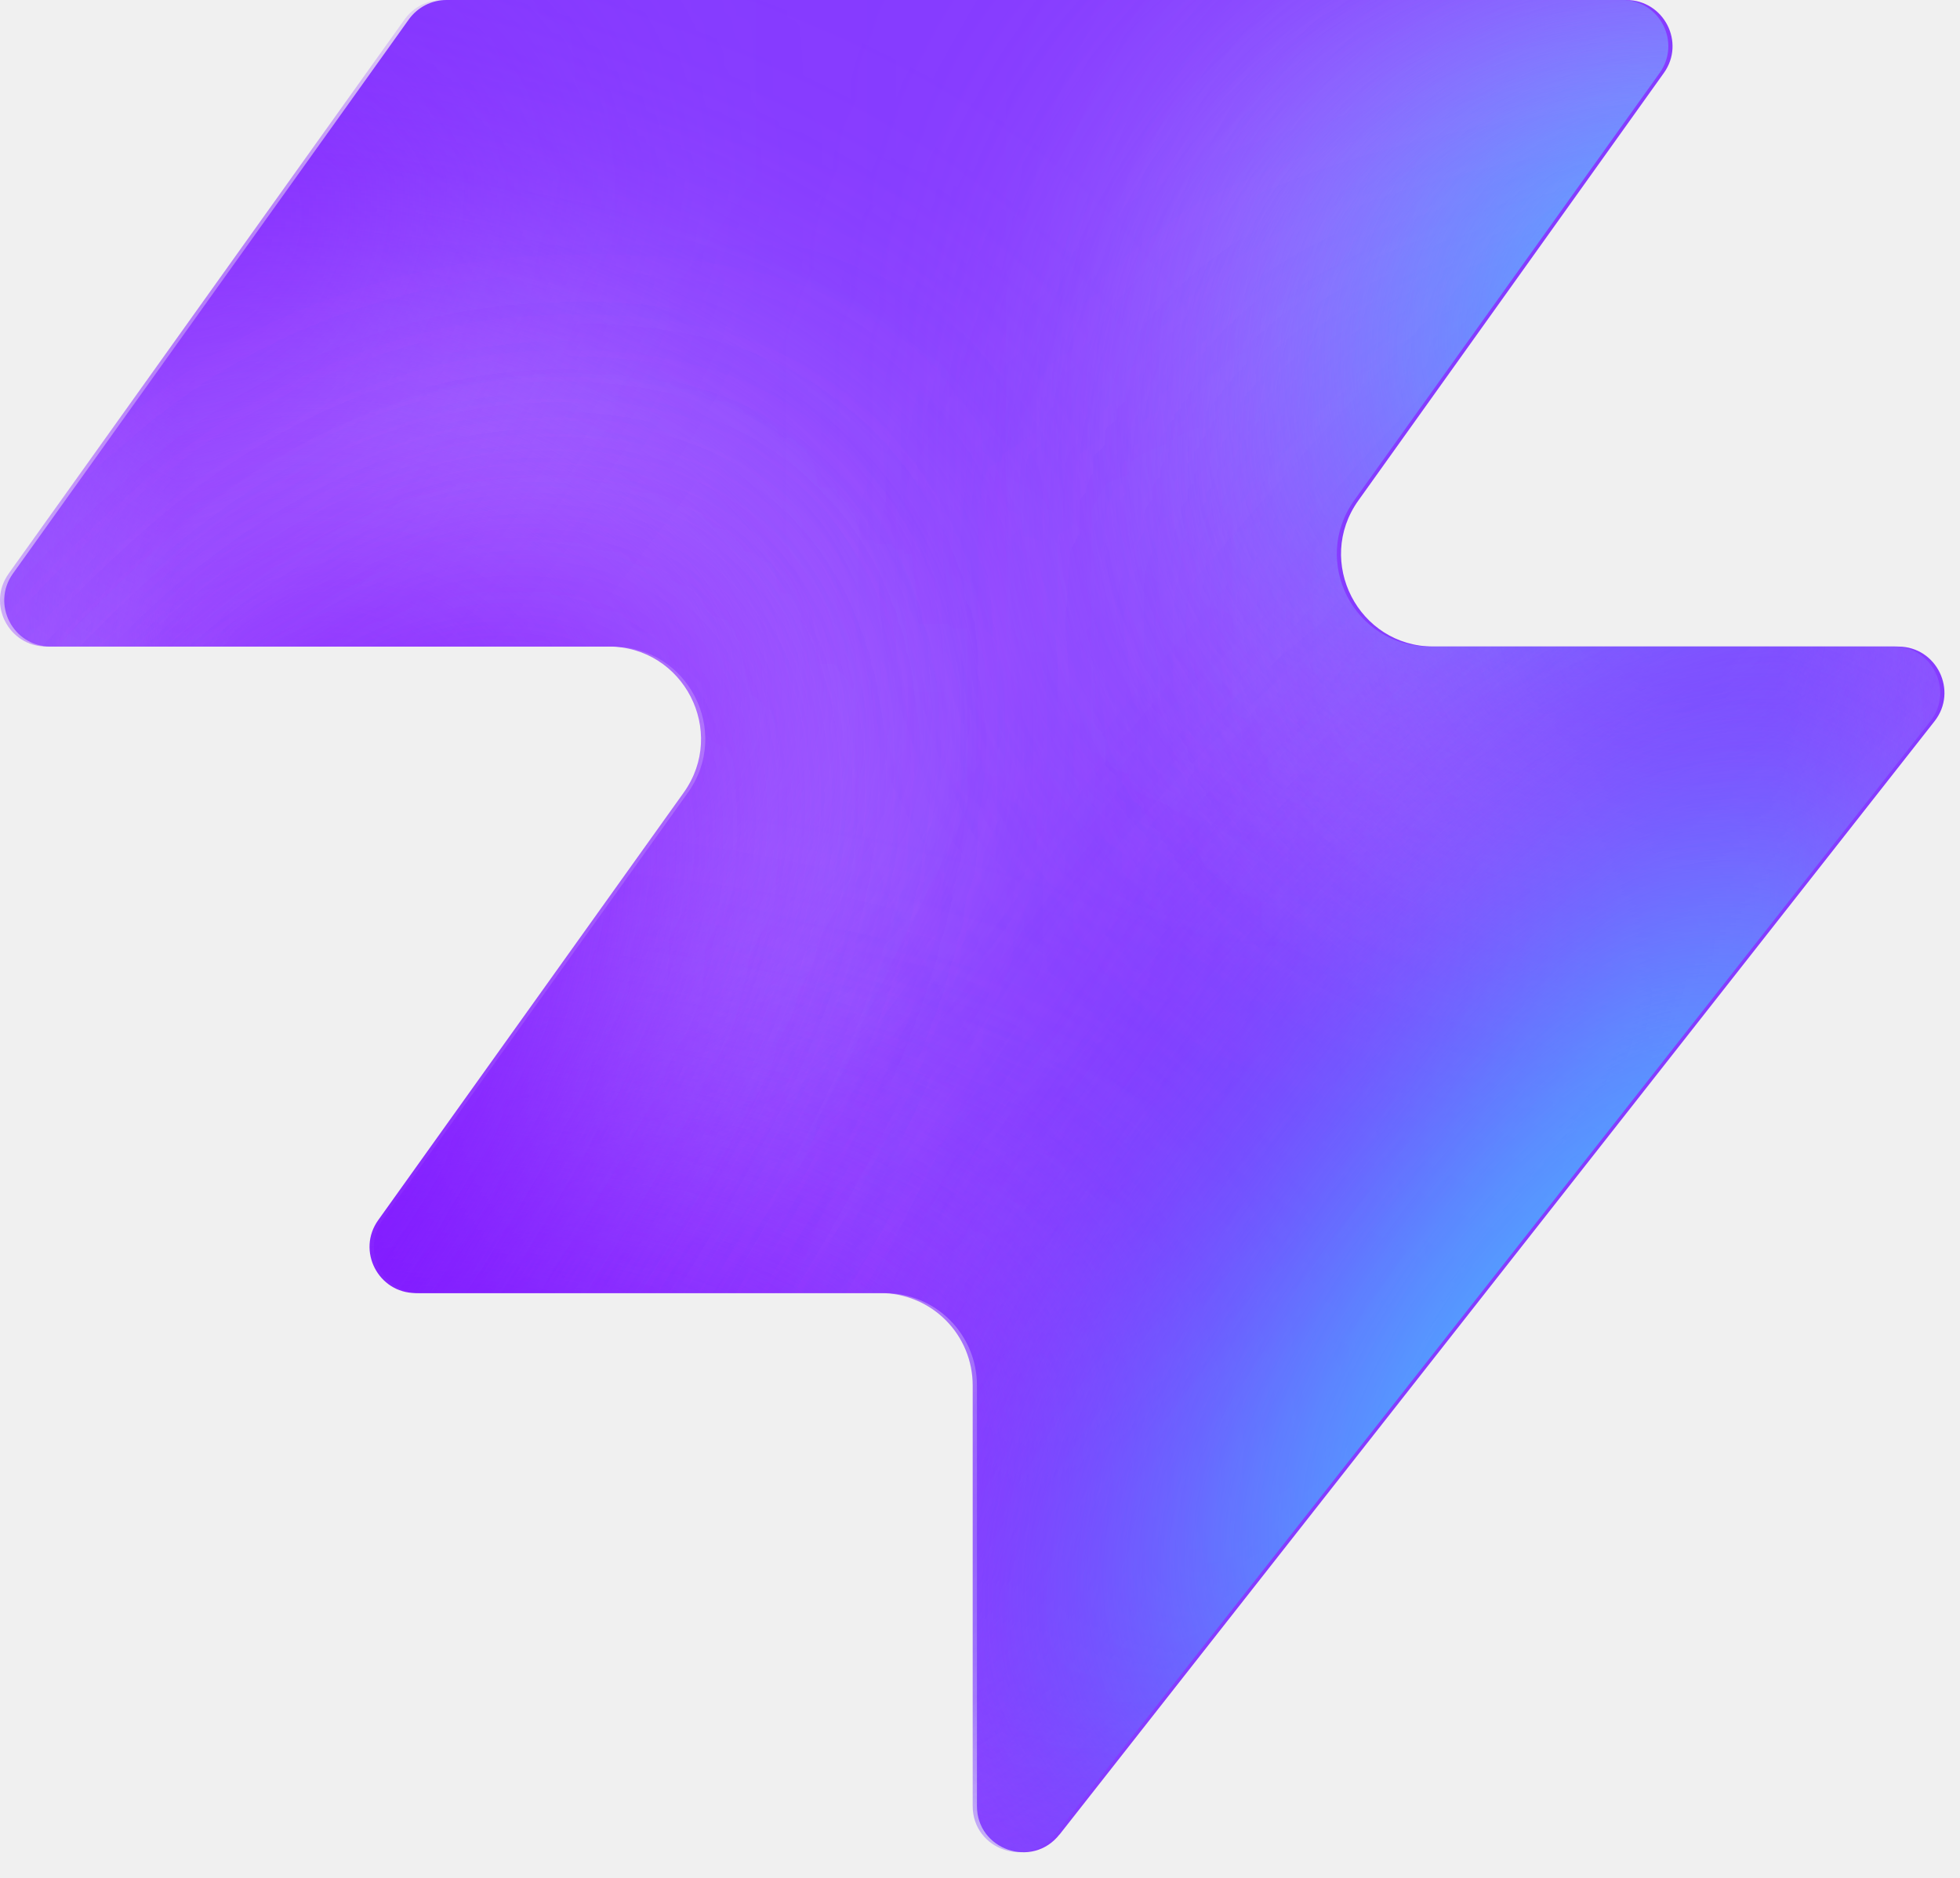
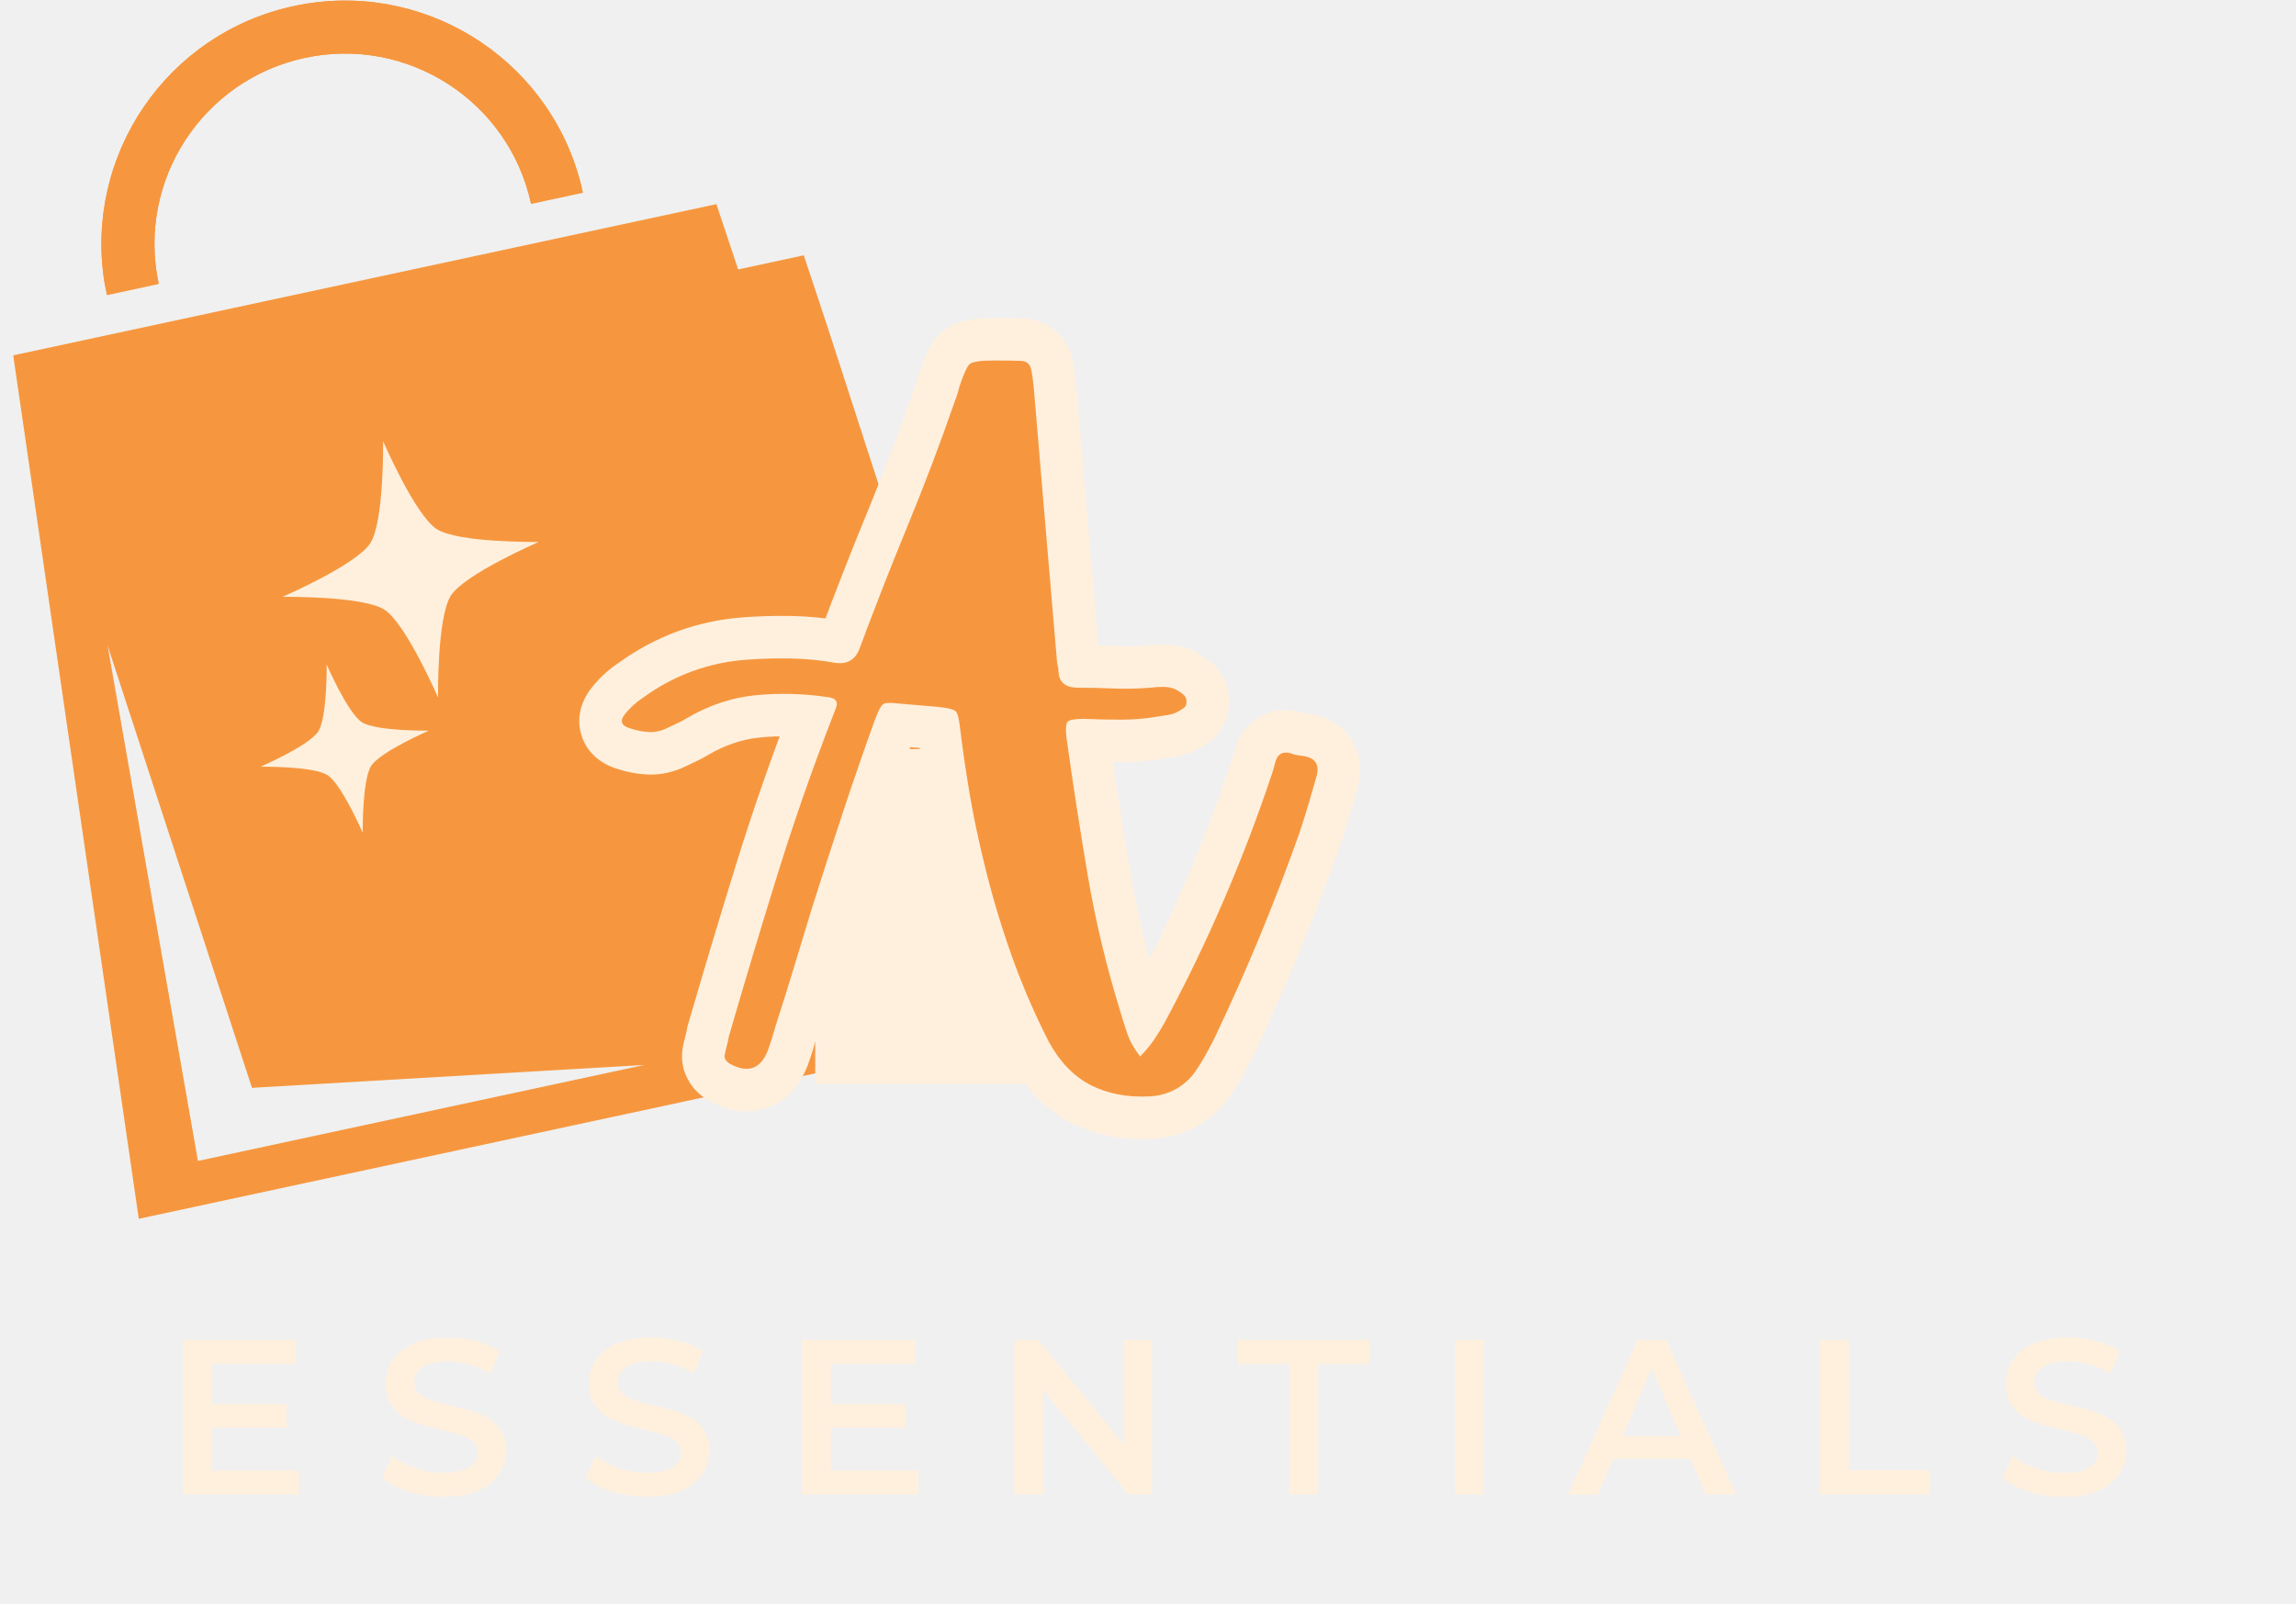
- <svg xmlns="http://www.w3.org/2000/svg" width="48" height="46" fill="none" viewBox="0 0 48 46">
-   <path fill="#863bff" d="M25.946 44.938c-.664.845-2.021.375-2.021-.698V33.937a2.26 2.26 0 0 0-2.262-2.262H10.287c-.92 0-1.456-1.04-.92-1.788l7.48-10.471c1.07-1.497 0-3.578-1.842-3.578H1.237c-.92 0-1.456-1.04-.92-1.788L10.013.474c.214-.297.556-.474.92-.474h28.894c.92 0 1.456 1.04.92 1.788l-7.48 10.471c-1.07 1.498 0 3.579 1.842 3.579h11.377c.943 0 1.473 1.088.89 1.83L25.947 44.94z" style="fill:#863bff;fill:color(display-p3 .525 .23 1);fill-opacity:1" />
-   <mask id="a" width="48" height="46" x="0" y="0" maskUnits="userSpaceOnUse" style="mask-type:alpha">
-     <path fill="#000" d="M25.842 44.938c-.664.844-2.021.375-2.021-.698V33.937a2.26 2.26 0 0 0-2.262-2.262H10.183c-.92 0-1.456-1.04-.92-1.788l7.48-10.471c1.07-1.498 0-3.579-1.842-3.579H1.133c-.92 0-1.456-1.04-.92-1.787L9.91.473c.214-.297.556-.474.92-.474h28.894c.92 0 1.456 1.04.92 1.788l-7.48 10.471c-1.07 1.498 0 3.578 1.842 3.578h11.377c.943 0 1.473 1.088.89 1.832L25.843 44.94z" style="fill:#000;fill-opacity:1" />
+ <svg xmlns="http://www.w3.org/2000/svg" width="83" height="58" viewBox="0 0 83 58" fill="none">
+   <mask id="mask0_70_90" style="mask-type:luminance" maskUnits="userSpaceOnUse" x="3" y="0" width="19" height="11">
+     <path d="M3.652 0H21.093V10.69H3.652V0Z" fill="white" />
  </mask>
-   <g mask="url(#a)">
-     <g filter="url(#b)">
-       <ellipse cx="5.508" cy="14.704" fill="#ede6ff" rx="5.508" ry="14.704" style="fill:#ede6ff;fill:color(display-p3 .927 .903 1);fill-opacity:1" transform="matrix(.00324 1 1 -.00324 -4.47 31.516)" />
-     </g>
-     <g filter="url(#c)">
-       <ellipse cx="10.399" cy="29.851" fill="#ede6ff" rx="10.399" ry="29.851" style="fill:#ede6ff;fill:color(display-p3 .927 .903 1);fill-opacity:1" transform="matrix(.00324 1 1 -.00324 -39.328 7.883)" />
-     </g>
-     <g filter="url(#d)">
-       <ellipse cx="5.508" cy="30.487" fill="#7e14ff" rx="5.508" ry="30.487" style="fill:#7e14ff;fill:color(display-p3 .492 .077 1);fill-opacity:1" transform="rotate(89.814 -25.913 -14.639)scale(1 -1)" />
-     </g>
-     <g filter="url(#e)">
-       <ellipse cx="5.508" cy="30.599" fill="#7e14ff" rx="5.508" ry="30.599" style="fill:#7e14ff;fill:color(display-p3 .492 .077 1);fill-opacity:1" transform="rotate(89.814 -32.644 -3.334)scale(1 -1)" />
-     </g>
-     <g filter="url(#f)">
-       <ellipse cx="5.508" cy="30.599" fill="#7e14ff" rx="5.508" ry="30.599" style="fill:#7e14ff;fill:color(display-p3 .492 .077 1);fill-opacity:1" transform="matrix(.00324 1 1 -.00324 -34.34 30.47)" />
-     </g>
-     <g filter="url(#g)">
-       <ellipse cx="14.072" cy="22.078" fill="#ede6ff" rx="14.072" ry="22.078" style="fill:#ede6ff;fill:color(display-p3 .927 .903 1);fill-opacity:1" transform="rotate(93.35 24.506 48.493)scale(-1 1)" />
-     </g>
-     <g filter="url(#h)">
-       <ellipse cx="3.47" cy="21.501" fill="#7e14ff" rx="3.47" ry="21.501" style="fill:#7e14ff;fill:color(display-p3 .492 .077 1);fill-opacity:1" transform="rotate(89.009 28.708 47.59)scale(-1 1)" />
-     </g>
-     <g filter="url(#i)">
-       <ellipse cx="3.47" cy="21.501" fill="#7e14ff" rx="3.47" ry="21.501" style="fill:#7e14ff;fill:color(display-p3 .492 .077 1);fill-opacity:1" transform="rotate(89.009 28.708 47.59)scale(-1 1)" />
-     </g>
-     <g filter="url(#j)">
-       <ellipse cx=".387" cy="8.972" fill="#7e14ff" rx="4.407" ry="29.108" style="fill:#7e14ff;fill:color(display-p3 .492 .077 1);fill-opacity:1" transform="rotate(39.51 .387 8.972)" />
-     </g>
-     <g filter="url(#k)">
-       <ellipse cx="47.523" cy="-6.092" fill="#7e14ff" rx="4.407" ry="29.108" style="fill:#7e14ff;fill:color(display-p3 .492 .077 1);fill-opacity:1" transform="rotate(37.892 47.523 -6.092)" />
-     </g>
-     <g filter="url(#l)">
-       <ellipse cx="41.412" cy="6.333" fill="#47bfff" rx="5.971" ry="9.665" style="fill:#47bfff;fill:color(display-p3 .28 .748 1);fill-opacity:1" transform="rotate(37.892 41.412 6.333)" />
-     </g>
-     <g filter="url(#m)">
-       <ellipse cx="-1.879" cy="38.332" fill="#7e14ff" rx="4.407" ry="29.108" style="fill:#7e14ff;fill:color(display-p3 .492 .077 1);fill-opacity:1" transform="rotate(37.892 -1.88 38.332)" />
-     </g>
-     <g filter="url(#n)">
-       <ellipse cx="-1.879" cy="38.332" fill="#7e14ff" rx="4.407" ry="29.108" style="fill:#7e14ff;fill:color(display-p3 .492 .077 1);fill-opacity:1" transform="rotate(37.892 -1.88 38.332)" />
-     </g>
-     <g filter="url(#o)">
-       <ellipse cx="35.651" cy="29.907" fill="#7e14ff" rx="4.407" ry="29.108" style="fill:#7e14ff;fill:color(display-p3 .492 .077 1);fill-opacity:1" transform="rotate(37.892 35.651 29.907)" />
-     </g>
-     <g filter="url(#p)">
-       <ellipse cx="38.418" cy="32.4" fill="#47bfff" rx="5.971" ry="15.297" style="fill:#47bfff;fill:color(display-p3 .28 .748 1);fill-opacity:1" transform="rotate(37.892 38.418 32.4)" />
+   <g mask="url(#mask0_70_90)">
+     <mask id="mask1_70_90" style="mask-type:luminance" maskUnits="userSpaceOnUse" x="-8" y="-4" width="46" height="50">
+       <path d="M-7.804 4.048L28.829 -3.832L37.642 37.132L1.008 45.012L-7.804 4.048Z" fill="white" />
+     </mask>
+     <g mask="url(#mask1_70_90)">
+       <mask id="mask2_70_90" style="mask-type:luminance" maskUnits="userSpaceOnUse" x="-8" y="-4" width="46" height="50">
+         <path d="M-7.804 4.048L28.829 -3.832L37.642 37.132L1.008 45.012L-7.804 4.048Z" fill="white" />
+       </mask>
+       <g mask="url(#mask2_70_90)">
+         <path fill-rule="evenodd" clip-rule="evenodd" d="M21.067 6.948L19.193 7.351C18.383 3.649 14.729 1.296 11.021 2.093C7.316 2.89 4.954 6.53 5.731 10.235L3.873 10.634C3.837 10.491 3.805 10.35 3.776 10.208C3.042 5.62 6.022 1.208 10.618 0.22C15.221 -0.771 19.757 2.036 20.965 6.531C20.976 6.573 20.988 6.615 20.998 6.658C21.016 6.735 21.035 6.811 21.052 6.889C21.059 6.908 21.063 6.929 21.067 6.948Z" fill="#F6973F" />
+       </g>
    </g>
  </g>
-   <defs>
-     <filter id="b" width="60.045" height="41.654" x="-19.77" y="16.149" color-interpolation-filters="sRGB" filterUnits="userSpaceOnUse">
-       <feFlood flood-opacity="0" result="BackgroundImageFix" />
-       <feBlend in="SourceGraphic" in2="BackgroundImageFix" result="shape" />
-       <feGaussianBlur result="effect1_foregroundBlur_2002_17158" stdDeviation="7.659" />
-     </filter>
-     <filter id="c" width="90.34" height="51.437" x="-54.613" y="-7.533" color-interpolation-filters="sRGB" filterUnits="userSpaceOnUse">
-       <feFlood flood-opacity="0" result="BackgroundImageFix" />
-       <feBlend in="SourceGraphic" in2="BackgroundImageFix" result="shape" />
-       <feGaussianBlur result="effect1_foregroundBlur_2002_17158" stdDeviation="7.659" />
-     </filter>
-     <filter id="d" width="79.355" height="29.4" x="-49.64" y="2.03" color-interpolation-filters="sRGB" filterUnits="userSpaceOnUse">
-       <feFlood flood-opacity="0" result="BackgroundImageFix" />
-       <feBlend in="SourceGraphic" in2="BackgroundImageFix" result="shape" />
-       <feGaussianBlur result="effect1_foregroundBlur_2002_17158" stdDeviation="4.596" />
-     </filter>
-     <filter id="e" width="79.579" height="29.4" x="-45.045" y="20.029" color-interpolation-filters="sRGB" filterUnits="userSpaceOnUse">
-       <feFlood flood-opacity="0" result="BackgroundImageFix" />
-       <feBlend in="SourceGraphic" in2="BackgroundImageFix" result="shape" />
-       <feGaussianBlur result="effect1_foregroundBlur_2002_17158" stdDeviation="4.596" />
-     </filter>
-     <filter id="f" width="79.579" height="29.4" x="-43.513" y="21.178" color-interpolation-filters="sRGB" filterUnits="userSpaceOnUse">
-       <feFlood flood-opacity="0" result="BackgroundImageFix" />
-       <feBlend in="SourceGraphic" in2="BackgroundImageFix" result="shape" />
-       <feGaussianBlur result="effect1_foregroundBlur_2002_17158" stdDeviation="4.596" />
-     </filter>
-     <filter id="g" width="74.749" height="58.852" x="15.756" y="-17.901" color-interpolation-filters="sRGB" filterUnits="userSpaceOnUse">
-       <feFlood flood-opacity="0" result="BackgroundImageFix" />
-       <feBlend in="SourceGraphic" in2="BackgroundImageFix" result="shape" />
-       <feGaussianBlur result="effect1_foregroundBlur_2002_17158" stdDeviation="7.659" />
-     </filter>
-     <filter id="h" width="61.377" height="25.362" x="23.548" y="2.284" color-interpolation-filters="sRGB" filterUnits="userSpaceOnUse">
-       <feFlood flood-opacity="0" result="BackgroundImageFix" />
-       <feBlend in="SourceGraphic" in2="BackgroundImageFix" result="shape" />
-       <feGaussianBlur result="effect1_foregroundBlur_2002_17158" stdDeviation="4.596" />
-     </filter>
-     <filter id="i" width="61.377" height="25.362" x="23.548" y="2.284" color-interpolation-filters="sRGB" filterUnits="userSpaceOnUse">
-       <feFlood flood-opacity="0" result="BackgroundImageFix" />
-       <feBlend in="SourceGraphic" in2="BackgroundImageFix" result="shape" />
-       <feGaussianBlur result="effect1_foregroundBlur_2002_17158" stdDeviation="4.596" />
-     </filter>
-     <filter id="j" width="56.045" height="63.649" x="-27.636" y="-22.853" color-interpolation-filters="sRGB" filterUnits="userSpaceOnUse">
-       <feFlood flood-opacity="0" result="BackgroundImageFix" />
-       <feBlend in="SourceGraphic" in2="BackgroundImageFix" result="shape" />
-       <feGaussianBlur result="effect1_foregroundBlur_2002_17158" stdDeviation="4.596" />
-     </filter>
-     <filter id="k" width="54.814" height="64.646" x="20.116" y="-38.415" color-interpolation-filters="sRGB" filterUnits="userSpaceOnUse">
-       <feFlood flood-opacity="0" result="BackgroundImageFix" />
-       <feBlend in="SourceGraphic" in2="BackgroundImageFix" result="shape" />
-       <feGaussianBlur result="effect1_foregroundBlur_2002_17158" stdDeviation="4.596" />
-     </filter>
-     <filter id="l" width="33.541" height="35.313" x="24.641" y="-11.323" color-interpolation-filters="sRGB" filterUnits="userSpaceOnUse">
-       <feFlood flood-opacity="0" result="BackgroundImageFix" />
-       <feBlend in="SourceGraphic" in2="BackgroundImageFix" result="shape" />
-       <feGaussianBlur result="effect1_foregroundBlur_2002_17158" stdDeviation="4.596" />
-     </filter>
-     <filter id="m" width="54.814" height="64.646" x="-29.286" y="6.009" color-interpolation-filters="sRGB" filterUnits="userSpaceOnUse">
-       <feFlood flood-opacity="0" result="BackgroundImageFix" />
-       <feBlend in="SourceGraphic" in2="BackgroundImageFix" result="shape" />
-       <feGaussianBlur result="effect1_foregroundBlur_2002_17158" stdDeviation="4.596" />
-     </filter>
-     <filter id="n" width="54.814" height="64.646" x="-29.286" y="6.009" color-interpolation-filters="sRGB" filterUnits="userSpaceOnUse">
-       <feFlood flood-opacity="0" result="BackgroundImageFix" />
-       <feBlend in="SourceGraphic" in2="BackgroundImageFix" result="shape" />
-       <feGaussianBlur result="effect1_foregroundBlur_2002_17158" stdDeviation="4.596" />
-     </filter>
-     <filter id="o" width="54.814" height="64.646" x="8.244" y="-2.416" color-interpolation-filters="sRGB" filterUnits="userSpaceOnUse">
-       <feFlood flood-opacity="0" result="BackgroundImageFix" />
-       <feBlend in="SourceGraphic" in2="BackgroundImageFix" result="shape" />
-       <feGaussianBlur result="effect1_foregroundBlur_2002_17158" stdDeviation="4.596" />
-     </filter>
-     <filter id="p" width="39.409" height="43.623" x="18.713" y="10.588" color-interpolation-filters="sRGB" filterUnits="userSpaceOnUse">
-       <feFlood flood-opacity="0" result="BackgroundImageFix" />
-       <feBlend in="SourceGraphic" in2="BackgroundImageFix" result="shape" />
-       <feGaussianBlur result="effect1_foregroundBlur_2002_17158" stdDeviation="4.596" />
-     </filter>
-   </defs>
+   <mask id="mask3_70_90" style="mask-type:luminance" maskUnits="userSpaceOnUse" x="0" y="7" width="37" height="38">
+     <path d="M0.444 7.37H36.621V44.11H0.444V7.37Z" fill="white" />
+   </mask>
+   <g mask="url(#mask3_70_90)">
+     <mask id="mask4_70_90" style="mask-type:luminance" maskUnits="userSpaceOnUse" x="-8" y="-4" width="46" height="50">
+       <path d="M-7.804 4.048L28.829 -3.832L37.641 37.132L1.008 45.012L-7.804 4.048Z" fill="white" />
+     </mask>
+     <g mask="url(#mask4_70_90)">
+       <mask id="mask5_70_90" style="mask-type:luminance" maskUnits="userSpaceOnUse" x="-8" y="-4" width="46" height="50">
+         <path d="M-7.804 4.048L28.829 -3.832L37.641 37.132L1.008 45.012L-7.804 4.048Z" fill="white" />
+       </mask>
+       <g mask="url(#mask5_70_90)">
+         <path fill-rule="evenodd" clip-rule="evenodd" d="M36.531 32.214C35.763 29.861 35.01 27.502 34.246 25.146C33.85 23.922 33.449 22.697 33.049 21.474C32.709 20.431 32.367 19.389 32.029 18.346C31.351 16.262 30.681 14.178 30.004 12.094C29.696 11.149 29.38 10.206 29.056 9.232L26.684 9.742C26.416 8.942 26.161 8.171 25.898 7.381L0.478 12.849C1.992 23.262 3.503 33.66 5.017 44.072L33.736 37.894L30.122 23.827L30.851 23.67C32.137 27.829 33.416 31.963 34.723 36.187C35.34 35.019 35.902 33.94 36.485 32.871C36.609 32.642 36.609 32.452 36.531 32.214ZM7.156 41.979L3.89 23.344L9.109 39.336L23.29 38.508L7.156 41.979Z" fill="#F6973F" />
+       </g>
+     </g>
+   </g>
+   <mask id="mask6_70_90" style="mask-type:luminance" maskUnits="userSpaceOnUse" x="3" y="0" width="19" height="11">
+     <path d="M3.652 0H21.093V10.69H3.652V0Z" fill="white" />
+   </mask>
+   <g mask="url(#mask6_70_90)">
+     <mask id="mask7_70_90" style="mask-type:luminance" maskUnits="userSpaceOnUse" x="-8" y="-4" width="46" height="50">
+       <path d="M-7.804 4.048L28.829 -3.832L37.642 37.132L1.008 45.012L-7.804 4.048Z" fill="white" />
+     </mask>
+     <g mask="url(#mask7_70_90)">
+       <mask id="mask8_70_90" style="mask-type:luminance" maskUnits="userSpaceOnUse" x="-8" y="-4" width="46" height="50">
+         <path d="M-7.804 4.048L28.829 -3.832L37.642 37.132L1.008 45.012L-7.804 4.048Z" fill="white" />
+       </mask>
+       <g mask="url(#mask8_70_90)">
+         <path fill-rule="evenodd" clip-rule="evenodd" d="M21.053 6.889C21.036 6.811 21.017 6.734 20.999 6.657C20.988 6.615 20.977 6.574 20.967 6.531C19.758 2.035 15.221 -0.77 10.618 0.22C6.023 1.209 3.043 5.619 3.777 10.208C3.802 10.363 3.831 10.517 3.865 10.673V10.674L5.739 10.27L5.731 10.233C4.955 6.53 7.317 2.89 11.021 2.093C14.729 1.295 18.384 3.649 19.194 7.352L19.199 7.375L21.072 6.972L21.067 6.948C21.063 6.928 21.059 6.908 21.053 6.889Z" fill="#F6973F" />
+       </g>
+     </g>
+   </g>
+   <mask id="mask9_70_90" style="mask-type:luminance" maskUnits="userSpaceOnUse" x="29" y="27" width="10" height="13">
+     <path d="M29.459 27.072H38.239V39.212H29.459V27.072Z" fill="white" />
+   </mask>
+   <g mask="url(#mask9_70_90)">
+     <mask id="mask10_70_90" style="mask-type:luminance" maskUnits="userSpaceOnUse" x="29" y="27" width="10" height="13">
+       <path d="M38.253 27.062H29.42V39.215H38.253V27.062Z" fill="white" />
+     </mask>
+     <g mask="url(#mask10_70_90)">
+       <mask id="mask11_70_90" style="mask-type:luminance" maskUnits="userSpaceOnUse" x="29" y="27" width="10" height="13">
+         <path d="M29.459 27.072H38.238V39.212H29.459V27.072Z" fill="white" />
+       </mask>
+       <g mask="url(#mask11_70_90)">
+         <path d="M29.459 27.072H38.238V39.212H29.459V27.072Z" fill="#FFF0DE" />
+       </g>
+     </g>
+   </g>
+   <mask id="mask12_70_90" style="mask-type:luminance" maskUnits="userSpaceOnUse" x="10" y="15" width="10" height="11">
+     <path d="M10.178 15.922H19.518V25.262H10.178V15.922Z" fill="white" />
+   </mask>
+   <g mask="url(#mask12_70_90)">
+     <mask id="mask13_70_90" style="mask-type:luminance" maskUnits="userSpaceOnUse" x="9" y="14" width="12" height="13">
+       <path d="M9.219 16.951L18.462 14.97L20.443 24.212L11.2 26.193L9.219 16.951Z" fill="white" />
+     </mask>
+     <g mask="url(#mask13_70_90)">
+       <mask id="mask14_70_90" style="mask-type:luminance" maskUnits="userSpaceOnUse" x="9" y="14" width="12" height="13">
+         <path d="M9.219 16.951L18.462 14.97L20.443 24.212L11.2 26.193L9.219 16.951Z" fill="white" />
+       </mask>
+       <g mask="url(#mask14_70_90)">
+         <path d="M16.301 21.533C15.797 22.313 15.835 25.22 15.835 25.22C15.835 25.22 14.679 22.552 13.899 22.047C13.119 21.543 10.212 21.582 10.212 21.582C10.212 21.582 12.88 20.425 13.384 19.646C13.889 18.866 13.85 15.958 13.85 15.958C13.85 15.958 15.006 18.627 15.786 19.131C16.566 19.635 19.474 19.597 19.474 19.597C19.474 19.597 16.805 20.753 16.301 21.533Z" fill="#FFF0DE" />
+       </g>
+     </g>
+   </g>
+   <mask id="mask15_70_90" style="mask-type:luminance" maskUnits="userSpaceOnUse" x="9" y="24" width="7" height="7">
+     <path d="M9.39 24.024H15.522V30.157H9.39V24.024Z" fill="white" />
+   </mask>
+   <g mask="url(#mask15_70_90)">
+     <mask id="mask16_70_90" style="mask-type:luminance" maskUnits="userSpaceOnUse" x="8" y="23" width="9" height="8">
+       <path d="M8.767 24.682L14.832 23.382L16.133 29.447L10.068 30.747L8.767 24.682Z" fill="white" />
+     </mask>
+     <g mask="url(#mask16_70_90)">
+       <mask id="mask17_70_90" style="mask-type:luminance" maskUnits="userSpaceOnUse" x="8" y="23" width="9" height="8">
+         <path d="M8.767 24.682L14.832 23.382L16.133 29.447L10.068 30.747L8.767 24.682Z" fill="white" />
+       </mask>
+       <g mask="url(#mask17_70_90)">
+         <path d="M13.419 27.692C13.088 28.204 13.113 30.114 13.113 30.114C13.113 30.114 12.354 28.361 11.841 28.03C11.329 27.699 9.419 27.724 9.419 27.724C9.419 27.724 11.172 26.964 11.503 26.452C11.834 25.94 11.809 24.03 11.809 24.03C11.809 24.03 12.569 25.783 13.081 26.114C13.593 26.445 15.503 26.42 15.503 26.42C15.503 26.42 13.75 27.18 13.419 27.692Z" fill="#FFF0DE" />
+       </g>
+     </g>
+   </g>
+   <mask id="mask18_70_90" style="mask-type:luminance" maskUnits="userSpaceOnUse" x="20" y="10" width="60" height="36">
+     <path d="M80 10.521H20.249V45.066H80V10.521Z" fill="white" />
+   </mask>
+   <g mask="url(#mask18_70_90)">
+     <path d="M41.97 36.129C42.039 36.372 42.118 36.621 42.205 36.874C42.245 36.991 42.318 37.116 42.424 37.25L41.215 38.2L40.129 37.113C40.254 36.988 40.361 36.86 40.452 36.727C40.568 36.556 40.672 36.388 40.763 36.22C42.261 33.43 43.517 30.515 44.53 27.475C44.556 27.396 44.584 27.299 44.613 27.183C44.765 26.613 45.07 26.195 45.529 25.929C45.988 25.664 46.495 25.605 47.049 25.753L47.138 25.776L47.224 25.811C47.191 25.798 47.149 25.788 47.098 25.783C47.229 25.797 47.364 25.819 47.504 25.846C48.125 25.984 48.582 26.295 48.877 26.778C49.155 27.236 49.233 27.755 49.111 28.335L49.101 28.383L49.088 28.43C48.989 28.786 48.886 29.146 48.777 29.512C48.666 29.885 48.55 30.253 48.429 30.616C47.971 31.912 47.48 33.19 46.959 34.449C46.438 35.708 45.883 36.956 45.293 38.195C45.157 38.468 45.02 38.726 44.882 38.97C44.727 39.243 44.556 39.509 44.367 39.769L44.336 39.812L44.301 39.853C43.613 40.672 42.731 41.115 41.656 41.18C40.562 41.232 39.59 41.042 38.741 40.611C37.853 40.16 37.13 39.431 36.573 38.422L36.56 38.4L36.549 38.376C35.978 37.255 35.488 36.112 35.08 34.948C34.676 33.799 34.334 32.629 34.051 31.439C33.851 30.62 33.681 29.797 33.54 28.971C33.401 28.157 33.282 27.342 33.182 26.527C33.169 26.414 33.159 26.34 33.15 26.306C33.193 26.474 33.297 26.641 33.462 26.805C33.586 26.93 33.722 27.023 33.87 27.086C33.911 27.103 33.944 27.115 33.97 27.121C33.929 27.111 33.851 27.1 33.737 27.088L33.088 27.033L32.383 26.973L32.359 26.97C32.267 26.959 32.206 26.954 32.177 26.955C32.356 26.951 32.546 26.886 32.745 26.762C32.936 26.642 33.072 26.508 33.152 26.359C33.137 26.387 33.114 26.445 33.08 26.533C32.684 27.627 32.3 28.736 31.929 29.86C31.555 30.992 31.186 32.133 30.821 33.284L30.191 35.363C29.976 36.075 29.751 36.793 29.517 37.517L28.055 37.043L29.535 37.454C29.429 37.837 29.322 38.18 29.213 38.485L29.206 38.505L29.198 38.525C28.893 39.31 28.403 39.822 27.729 40.06C27.061 40.297 26.36 40.211 25.628 39.801L25.595 39.783L25.563 39.763C25.241 39.562 25.002 39.304 24.844 38.988C24.637 38.574 24.598 38.142 24.726 37.691L26.204 38.113L24.697 37.812C24.723 37.681 24.755 37.545 24.794 37.405C24.809 37.349 24.822 37.289 24.833 37.224L24.848 37.135L24.872 37.049C25.434 35.111 26.016 33.174 26.616 31.237C27.224 29.275 27.901 27.332 28.647 25.409L30.08 25.965L28.622 25.479C28.655 25.381 28.694 25.278 28.739 25.172C28.752 25.143 28.761 25.12 28.767 25.103L28.773 25.083L28.78 25.064C28.733 25.195 28.711 25.337 28.715 25.49C28.723 25.752 28.802 25.992 28.954 26.21C29.085 26.4 29.25 26.543 29.45 26.64C29.547 26.687 29.64 26.718 29.73 26.732C28.955 26.616 28.197 26.595 27.456 26.669C26.814 26.734 26.187 26.949 25.573 27.314C25.429 27.4 25.278 27.479 25.119 27.552C25.03 27.592 24.936 27.637 24.837 27.686C24.369 27.921 23.891 28.027 23.404 28.006C23.039 27.99 22.672 27.921 22.305 27.799L22.791 26.341L22.379 27.822C22.127 27.751 21.904 27.65 21.712 27.517C21.372 27.282 21.142 26.975 21.022 26.594C20.9 26.207 20.913 25.819 21.063 25.428C21.148 25.206 21.277 24.993 21.451 24.791L22.617 25.791L21.428 24.818C21.698 24.488 22.013 24.202 22.372 23.963L23.225 25.242L22.32 24C23.695 22.997 25.225 22.437 26.907 22.32C27.47 22.279 28.04 22.263 28.618 22.274C29.23 22.285 29.845 22.346 30.465 22.456L30.195 23.969L30.403 22.447C30.272 22.429 30.129 22.464 29.973 22.553C29.805 22.648 29.693 22.766 29.636 22.907L31.063 23.477L29.623 22.942C30.188 21.421 30.778 19.915 31.392 18.424C31.988 16.976 32.542 15.513 33.053 14.037L33.065 14.003L33.078 13.969C33.125 13.853 33.158 13.749 33.178 13.657L33.196 13.579L33.221 13.504C33.315 13.221 33.405 12.986 33.49 12.799C33.641 12.468 33.82 12.21 34.027 12.024C34.304 11.774 34.667 11.616 35.116 11.549C35.336 11.516 35.605 11.499 35.922 11.499C36.431 11.499 36.791 11.505 37.001 11.516C37.419 11.538 37.784 11.673 38.098 11.921C38.418 12.175 38.634 12.505 38.748 12.914C38.823 13.184 38.883 13.619 38.929 14.22L39.334 18.995L39.744 23.817V23.882C39.744 23.797 39.734 23.719 39.714 23.648C39.773 23.854 39.802 24.067 39.802 24.287H38.265L39.8 24.206C39.787 23.969 39.678 23.757 39.472 23.57C39.369 23.476 39.256 23.408 39.133 23.366C39.072 23.345 39.019 23.333 38.974 23.331L38.901 24.866V23.329C39.367 23.329 39.837 23.339 40.312 23.359C40.699 23.376 41.081 23.368 41.458 23.335L41.591 24.866L41.401 23.341C41.618 23.314 41.841 23.3 42.069 23.3C42.474 23.3 42.862 23.393 43.233 23.578L43.286 23.604L43.337 23.635C43.507 23.737 43.659 23.845 43.792 23.959C44.217 24.324 44.43 24.8 44.43 25.386C44.43 25.662 44.373 25.921 44.26 26.163C44.13 26.443 43.938 26.673 43.685 26.854C43.552 26.949 43.411 27.033 43.262 27.108L42.575 25.733L43.365 27.051C43.097 27.212 42.8 27.318 42.476 27.368C42.357 27.386 42.243 27.405 42.133 27.423C41.61 27.514 41.077 27.559 40.536 27.559C40.06 27.559 39.59 27.549 39.124 27.529L39.191 25.994V27.53C39.114 27.53 39.069 27.532 39.055 27.534C39.278 27.496 39.487 27.378 39.684 27.181C39.847 27.019 39.96 26.833 40.025 26.624C40.049 26.546 40.064 26.473 40.069 26.406C40.07 26.396 40.07 26.388 40.07 26.382C40.07 26.385 40.07 26.389 40.071 26.396C40.072 26.425 40.075 26.463 40.08 26.508C40.307 28.13 40.559 29.758 40.836 31.392C41.104 32.973 41.479 34.542 41.96 36.097L41.97 36.129Z" fill="#FFF0DE" />
+     <path d="M40.492 36.551C40.569 36.821 40.656 37.096 40.752 37.375C40.849 37.655 41.003 37.93 41.216 38.2C41.408 38.007 41.577 37.805 41.721 37.593C41.866 37.38 41.996 37.168 42.112 36.956C43.655 34.083 44.947 31.084 45.988 27.96C46.026 27.845 46.065 27.71 46.103 27.556C46.181 27.266 46.364 27.16 46.653 27.238C46.75 27.276 46.841 27.301 46.928 27.311C47.015 27.32 47.106 27.334 47.202 27.353C47.55 27.43 47.685 27.652 47.608 28.018C47.511 28.365 47.41 28.717 47.304 29.074C47.198 29.431 47.087 29.783 46.971 30.13C46.527 31.383 46.05 32.627 45.539 33.862C45.029 35.095 44.484 36.32 43.906 37.535C43.79 37.766 43.669 37.992 43.544 38.214C43.418 38.436 43.278 38.653 43.124 38.865C42.719 39.347 42.199 39.607 41.563 39.646C40.753 39.685 40.044 39.55 39.436 39.241C38.829 38.932 38.323 38.412 37.918 37.68C37.378 36.619 36.916 35.539 36.53 34.44C36.144 33.341 35.816 32.222 35.546 31.084C35.353 30.294 35.189 29.503 35.054 28.713C34.919 27.922 34.804 27.132 34.708 26.341C34.669 25.994 34.616 25.787 34.548 25.719C34.481 25.651 34.264 25.598 33.898 25.56C33.666 25.541 33.44 25.521 33.218 25.502C32.996 25.483 32.769 25.463 32.538 25.444C32.21 25.405 32.008 25.41 31.93 25.459C31.854 25.507 31.757 25.686 31.641 25.994C31.236 27.112 30.846 28.24 30.47 29.378C30.094 30.516 29.723 31.663 29.357 32.82C29.144 33.514 28.932 34.213 28.72 34.916C28.508 35.62 28.286 36.329 28.055 37.043C27.958 37.39 27.862 37.699 27.765 37.969C27.496 38.663 27.033 38.826 26.377 38.46C26.223 38.364 26.165 38.248 26.204 38.113C26.223 38.017 26.247 37.916 26.275 37.81C26.305 37.703 26.329 37.593 26.348 37.477C26.907 35.548 27.486 33.62 28.084 31.692C28.681 29.764 29.346 27.855 30.079 25.965C30.099 25.907 30.122 25.844 30.151 25.776C30.18 25.709 30.205 25.646 30.224 25.588C30.302 25.377 30.215 25.252 29.964 25.213C29.057 25.078 28.17 25.054 27.302 25.141C26.435 25.228 25.596 25.512 24.786 25.994C24.69 26.052 24.589 26.105 24.483 26.153C24.377 26.201 24.266 26.254 24.15 26.312C23.919 26.427 23.692 26.48 23.471 26.471C23.249 26.462 23.022 26.418 22.791 26.341C22.444 26.244 22.386 26.061 22.617 25.791C22.791 25.579 22.993 25.396 23.225 25.242C24.362 24.413 25.625 23.95 27.014 23.853C27.534 23.815 28.059 23.801 28.59 23.81C29.12 23.819 29.655 23.872 30.195 23.969C30.619 24.027 30.909 23.863 31.063 23.478C31.622 21.973 32.205 20.483 32.812 19.008C33.42 17.533 33.984 16.044 34.505 14.54C34.582 14.347 34.64 14.164 34.679 13.99C34.833 13.527 34.958 13.252 35.054 13.166C35.151 13.079 35.44 13.036 35.923 13.036C36.404 13.036 36.737 13.041 36.919 13.05C37.103 13.06 37.219 13.151 37.267 13.325C37.315 13.498 37.359 13.836 37.398 14.338C37.532 15.938 37.667 17.533 37.802 19.124C37.938 20.715 38.072 22.301 38.207 23.882C38.207 23.94 38.217 24.003 38.236 24.07C38.256 24.138 38.265 24.21 38.265 24.287C38.285 24.654 38.497 24.846 38.902 24.866C39.345 24.866 39.793 24.875 40.246 24.895C40.7 24.914 41.148 24.904 41.591 24.866C41.746 24.846 41.905 24.837 42.068 24.837C42.232 24.837 42.392 24.875 42.546 24.953C42.642 25.01 42.724 25.068 42.792 25.126C42.859 25.184 42.893 25.271 42.893 25.386C42.893 25.483 42.859 25.555 42.792 25.603C42.724 25.651 42.652 25.695 42.575 25.733C42.478 25.791 42.368 25.83 42.242 25.849C42.117 25.868 41.996 25.887 41.88 25.907C41.437 25.984 40.989 26.023 40.535 26.023C40.082 26.023 39.634 26.013 39.191 25.994C38.863 25.994 38.665 26.027 38.598 26.095C38.53 26.162 38.516 26.36 38.555 26.688C38.786 28.346 39.042 30 39.321 31.649C39.601 33.298 39.991 34.931 40.492 36.551Z" fill="#F6973F" />
+   </g>
+   <path d="M7.573 50.77H10.357V51.627H7.573V50.77ZM7.653 53.17H10.813V54.042H6.613V48.443H10.701V49.315H7.653V53.17ZM16.028 54.123C15.591 54.123 15.172 54.061 14.772 53.938C14.372 53.81 14.055 53.648 13.82 53.45L14.18 52.642C14.404 52.819 14.681 52.965 15.012 53.083C15.343 53.2 15.681 53.258 16.028 53.258C16.322 53.258 16.559 53.227 16.74 53.163C16.922 53.099 17.055 53.013 17.14 52.907C17.226 52.794 17.268 52.669 17.268 52.531C17.268 52.36 17.207 52.224 17.084 52.123C16.962 52.016 16.802 51.933 16.604 51.874C16.412 51.81 16.196 51.752 15.956 51.699C15.722 51.645 15.484 51.584 15.244 51.514C15.009 51.44 14.793 51.346 14.596 51.234C14.404 51.117 14.247 50.962 14.124 50.77C14.002 50.578 13.94 50.333 13.94 50.035C13.94 49.73 14.02 49.453 14.18 49.203C14.345 48.947 14.594 48.744 14.924 48.594C15.26 48.44 15.684 48.362 16.196 48.362C16.532 48.362 16.866 48.405 17.196 48.49C17.527 48.576 17.815 48.699 18.06 48.858L17.732 49.666C17.482 49.517 17.223 49.408 16.956 49.339C16.689 49.264 16.433 49.227 16.188 49.227C15.9 49.227 15.665 49.261 15.484 49.331C15.308 49.4 15.178 49.49 15.092 49.602C15.012 49.715 14.972 49.843 14.972 49.986C14.972 50.157 15.031 50.296 15.148 50.403C15.271 50.504 15.428 50.584 15.62 50.642C15.818 50.701 16.036 50.76 16.276 50.819C16.516 50.872 16.753 50.933 16.988 51.002C17.228 51.072 17.444 51.163 17.636 51.275C17.834 51.386 17.991 51.538 18.108 51.73C18.231 51.922 18.292 52.165 18.292 52.459C18.292 52.757 18.209 53.035 18.044 53.291C17.884 53.541 17.636 53.744 17.3 53.898C16.964 54.048 16.54 54.123 16.028 54.123ZM23.379 54.123C22.942 54.123 22.523 54.061 22.123 53.938C21.723 53.81 21.406 53.648 21.171 53.45L21.531 52.642C21.755 52.819 22.033 52.965 22.363 53.083C22.694 53.2 23.033 53.258 23.379 53.258C23.673 53.258 23.91 53.227 24.091 53.163C24.273 53.099 24.406 53.013 24.491 52.907C24.577 52.794 24.619 52.669 24.619 52.531C24.619 52.36 24.558 52.224 24.435 52.123C24.313 52.016 24.153 51.933 23.955 51.874C23.763 51.81 23.547 51.752 23.307 51.699C23.073 51.645 22.835 51.584 22.595 51.514C22.361 51.44 22.145 51.346 21.947 51.234C21.755 51.117 21.598 50.962 21.475 50.77C21.353 50.578 21.291 50.333 21.291 50.035C21.291 49.73 21.371 49.453 21.531 49.203C21.697 48.947 21.945 48.744 22.275 48.594C22.611 48.44 23.035 48.362 23.547 48.362C23.883 48.362 24.217 48.405 24.547 48.49C24.878 48.576 25.166 48.699 25.411 48.858L25.083 49.666C24.833 49.517 24.574 49.408 24.307 49.339C24.041 49.264 23.785 49.227 23.539 49.227C23.251 49.227 23.017 49.261 22.835 49.331C22.659 49.4 22.529 49.49 22.443 49.602C22.363 49.715 22.323 49.843 22.323 49.986C22.323 50.157 22.382 50.296 22.499 50.403C22.622 50.504 22.779 50.584 22.971 50.642C23.169 50.701 23.387 50.76 23.627 50.819C23.867 50.872 24.105 50.933 24.339 51.002C24.579 51.072 24.795 51.163 24.987 51.275C25.185 51.386 25.342 51.538 25.459 51.73C25.582 51.922 25.643 52.165 25.643 52.459C25.643 52.757 25.561 53.035 25.395 53.291C25.235 53.541 24.987 53.744 24.651 53.898C24.315 54.048 23.891 54.123 23.379 54.123ZM29.955 50.77H32.739V51.627H29.955V50.77ZM30.035 53.17H33.195V54.042H28.995V48.443H33.083V49.315H30.035V53.17ZM36.674 54.042V48.443H37.53L41.042 52.755H40.618V48.443H41.65V54.042H40.794L37.282 49.73H37.706V54.042H36.674ZM46.607 54.042V49.322H44.751V48.443H49.503V49.322H47.647V54.042H46.607ZM52.603 54.042V48.443H53.643V54.042H52.603ZM56.686 54.042L59.206 48.443H60.23L62.758 54.042H61.67L59.502 48.995H59.918L57.758 54.042H56.686ZM57.846 52.746L58.126 51.931H61.15L61.43 52.746H57.846ZM65.79 54.042V48.443H66.83V53.163H69.758V54.042H65.79ZM74.596 54.123C74.159 54.123 73.74 54.061 73.34 53.938C72.94 53.81 72.623 53.648 72.388 53.45L72.748 52.642C72.972 52.819 73.249 52.965 73.58 53.083C73.911 53.2 74.249 53.258 74.596 53.258C74.889 53.258 75.127 53.227 75.308 53.163C75.489 53.099 75.623 53.013 75.708 52.907C75.793 52.794 75.836 52.669 75.836 52.531C75.836 52.36 75.775 52.224 75.652 52.123C75.529 52.016 75.369 51.933 75.172 51.874C74.98 51.81 74.764 51.752 74.524 51.699C74.289 51.645 74.052 51.584 73.812 51.514C73.577 51.44 73.361 51.346 73.164 51.234C72.972 51.117 72.815 50.962 72.692 50.77C72.569 50.578 72.508 50.333 72.508 50.035C72.508 49.73 72.588 49.453 72.748 49.203C72.913 48.947 73.161 48.744 73.492 48.594C73.828 48.44 74.252 48.362 74.764 48.362C75.1 48.362 75.433 48.405 75.764 48.49C76.095 48.576 76.383 48.699 76.628 48.858L76.3 49.666C76.049 49.517 75.791 49.408 75.524 49.339C75.257 49.264 75.001 49.227 74.756 49.227C74.468 49.227 74.233 49.261 74.052 49.331C73.876 49.4 73.745 49.49 73.66 49.602C73.58 49.715 73.54 49.843 73.54 49.986C73.54 50.157 73.599 50.296 73.716 50.403C73.839 50.504 73.996 50.584 74.188 50.642C74.385 50.701 74.604 50.76 74.844 50.819C75.084 50.872 75.321 50.933 75.556 51.002C75.796 51.072 76.012 51.163 76.204 51.275C76.401 51.386 76.559 51.538 76.676 51.73C76.799 51.922 76.86 52.165 76.86 52.459C76.86 52.757 76.777 53.035 76.612 53.291C76.452 53.541 76.204 53.744 75.868 53.898C75.532 54.048 75.108 54.123 74.596 54.123Z" fill="#FFF0DE" />
</svg>
